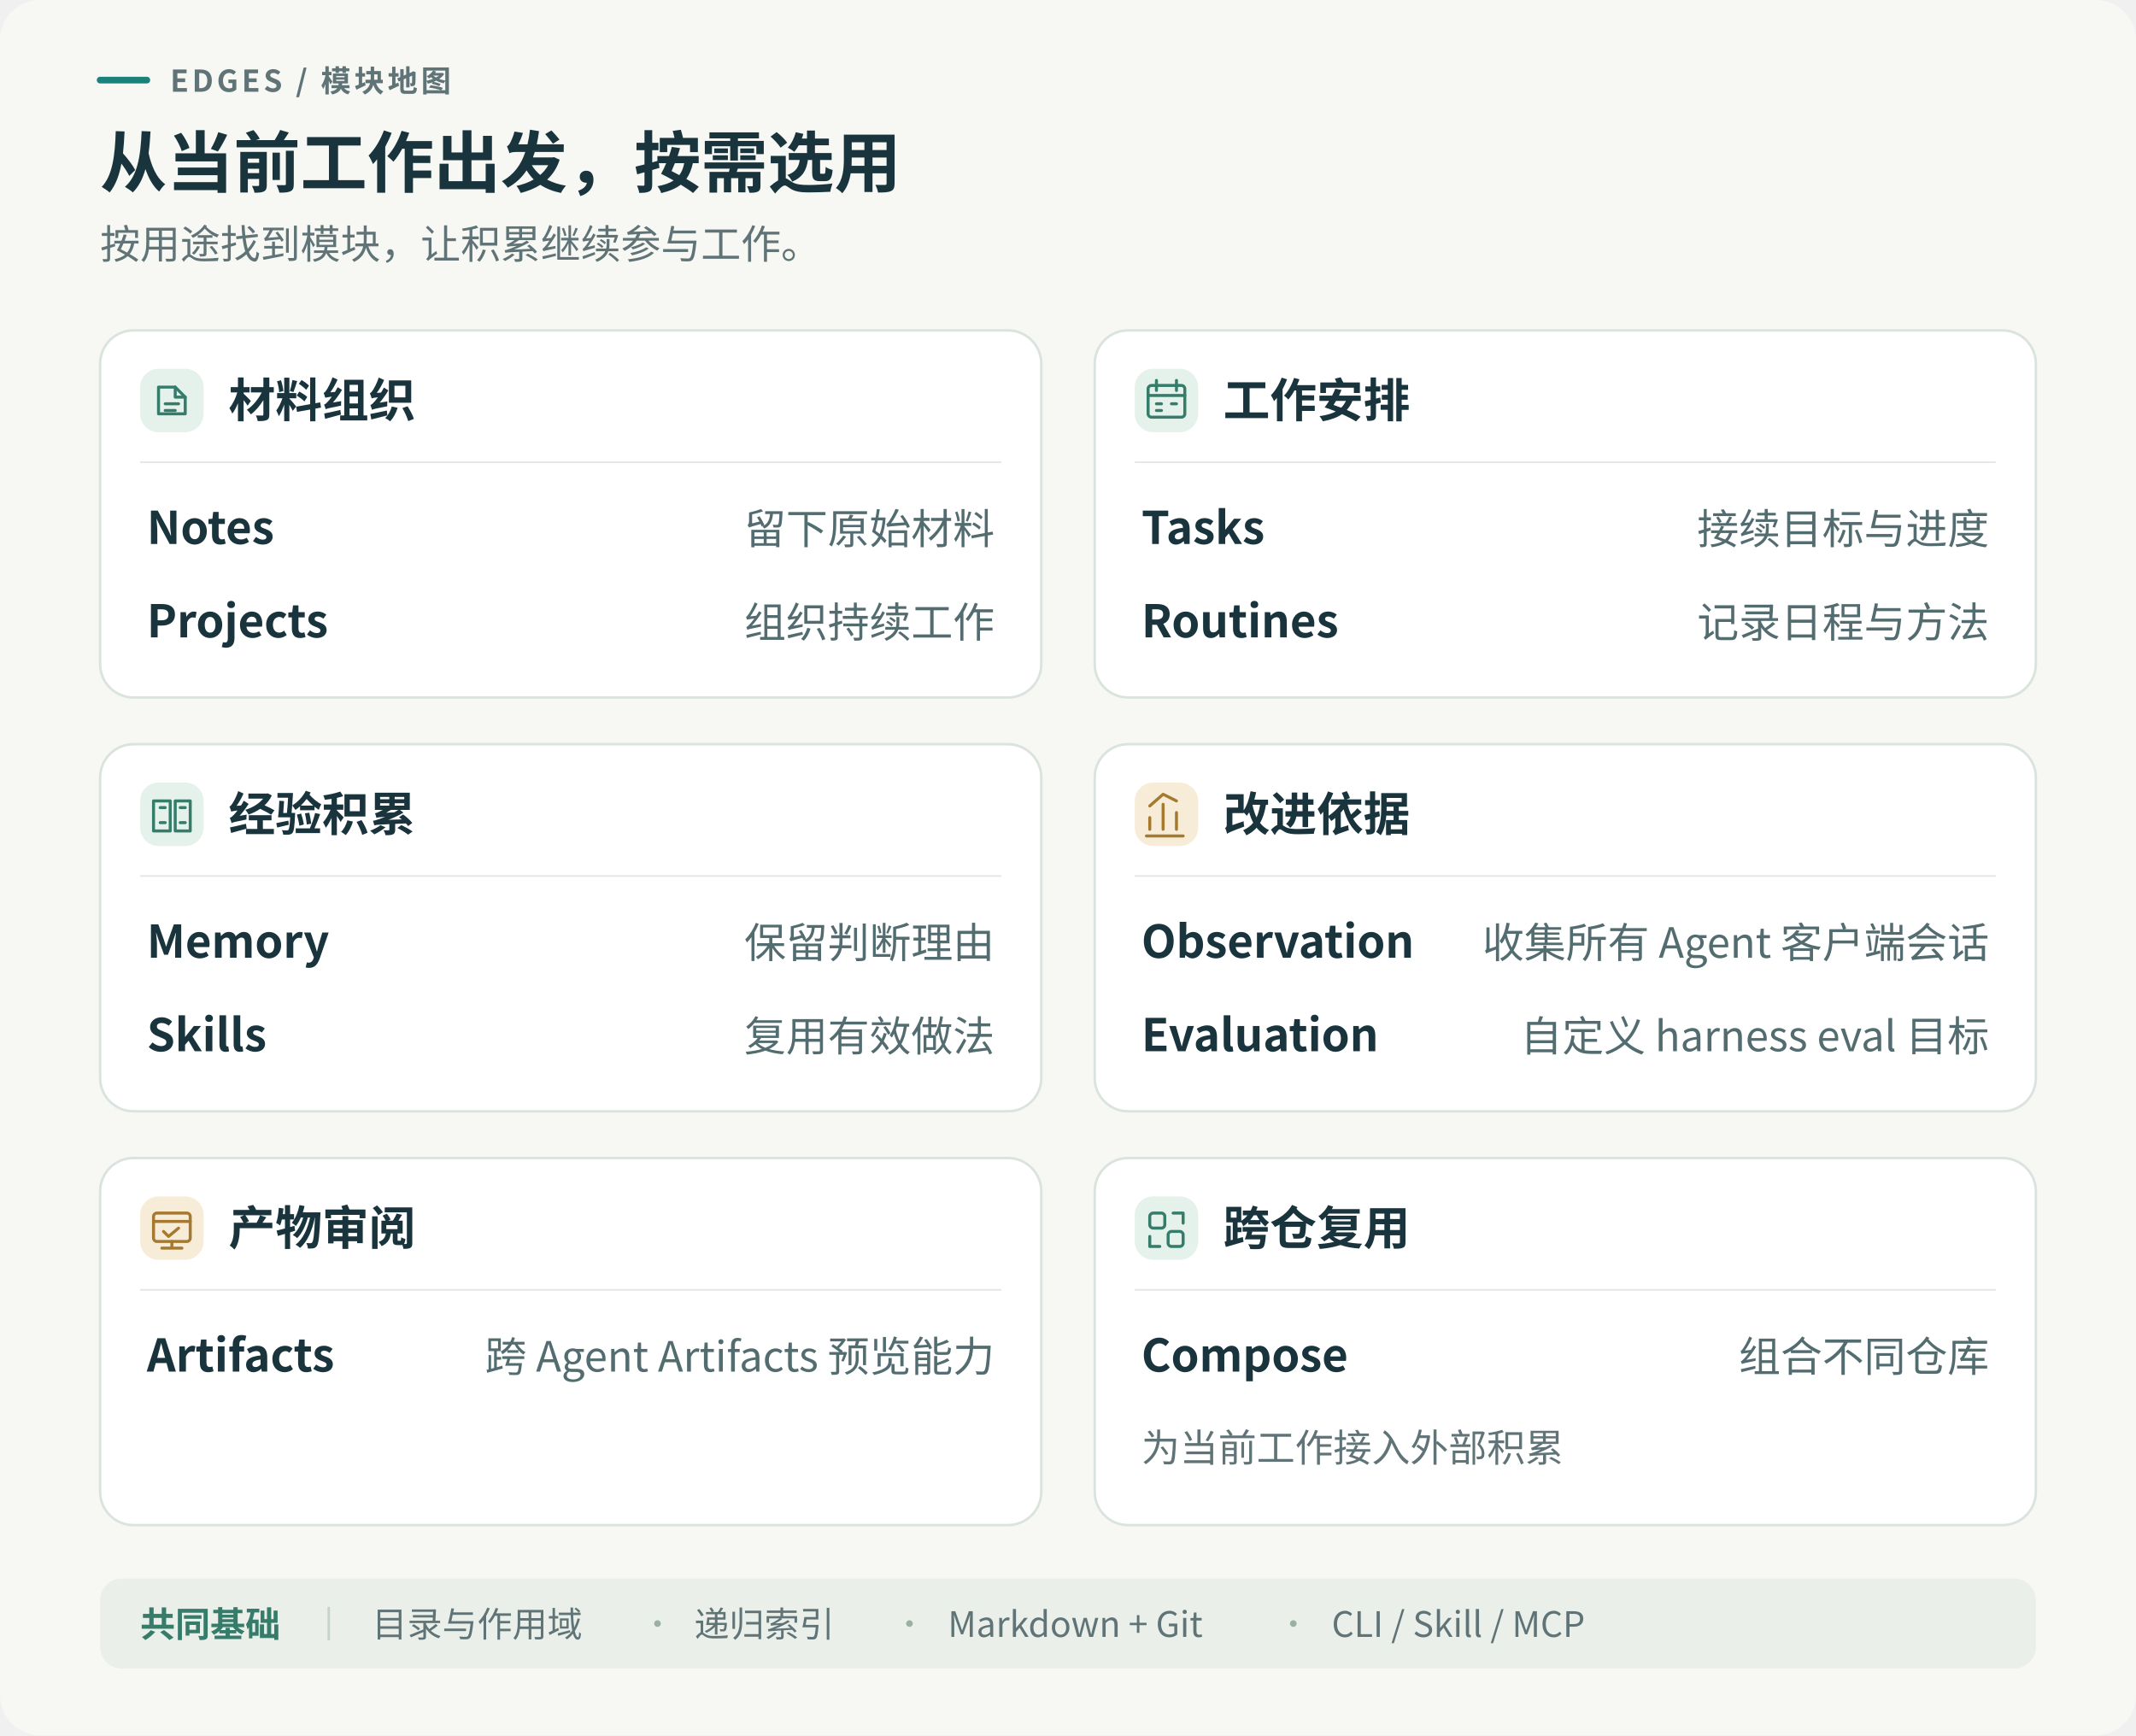
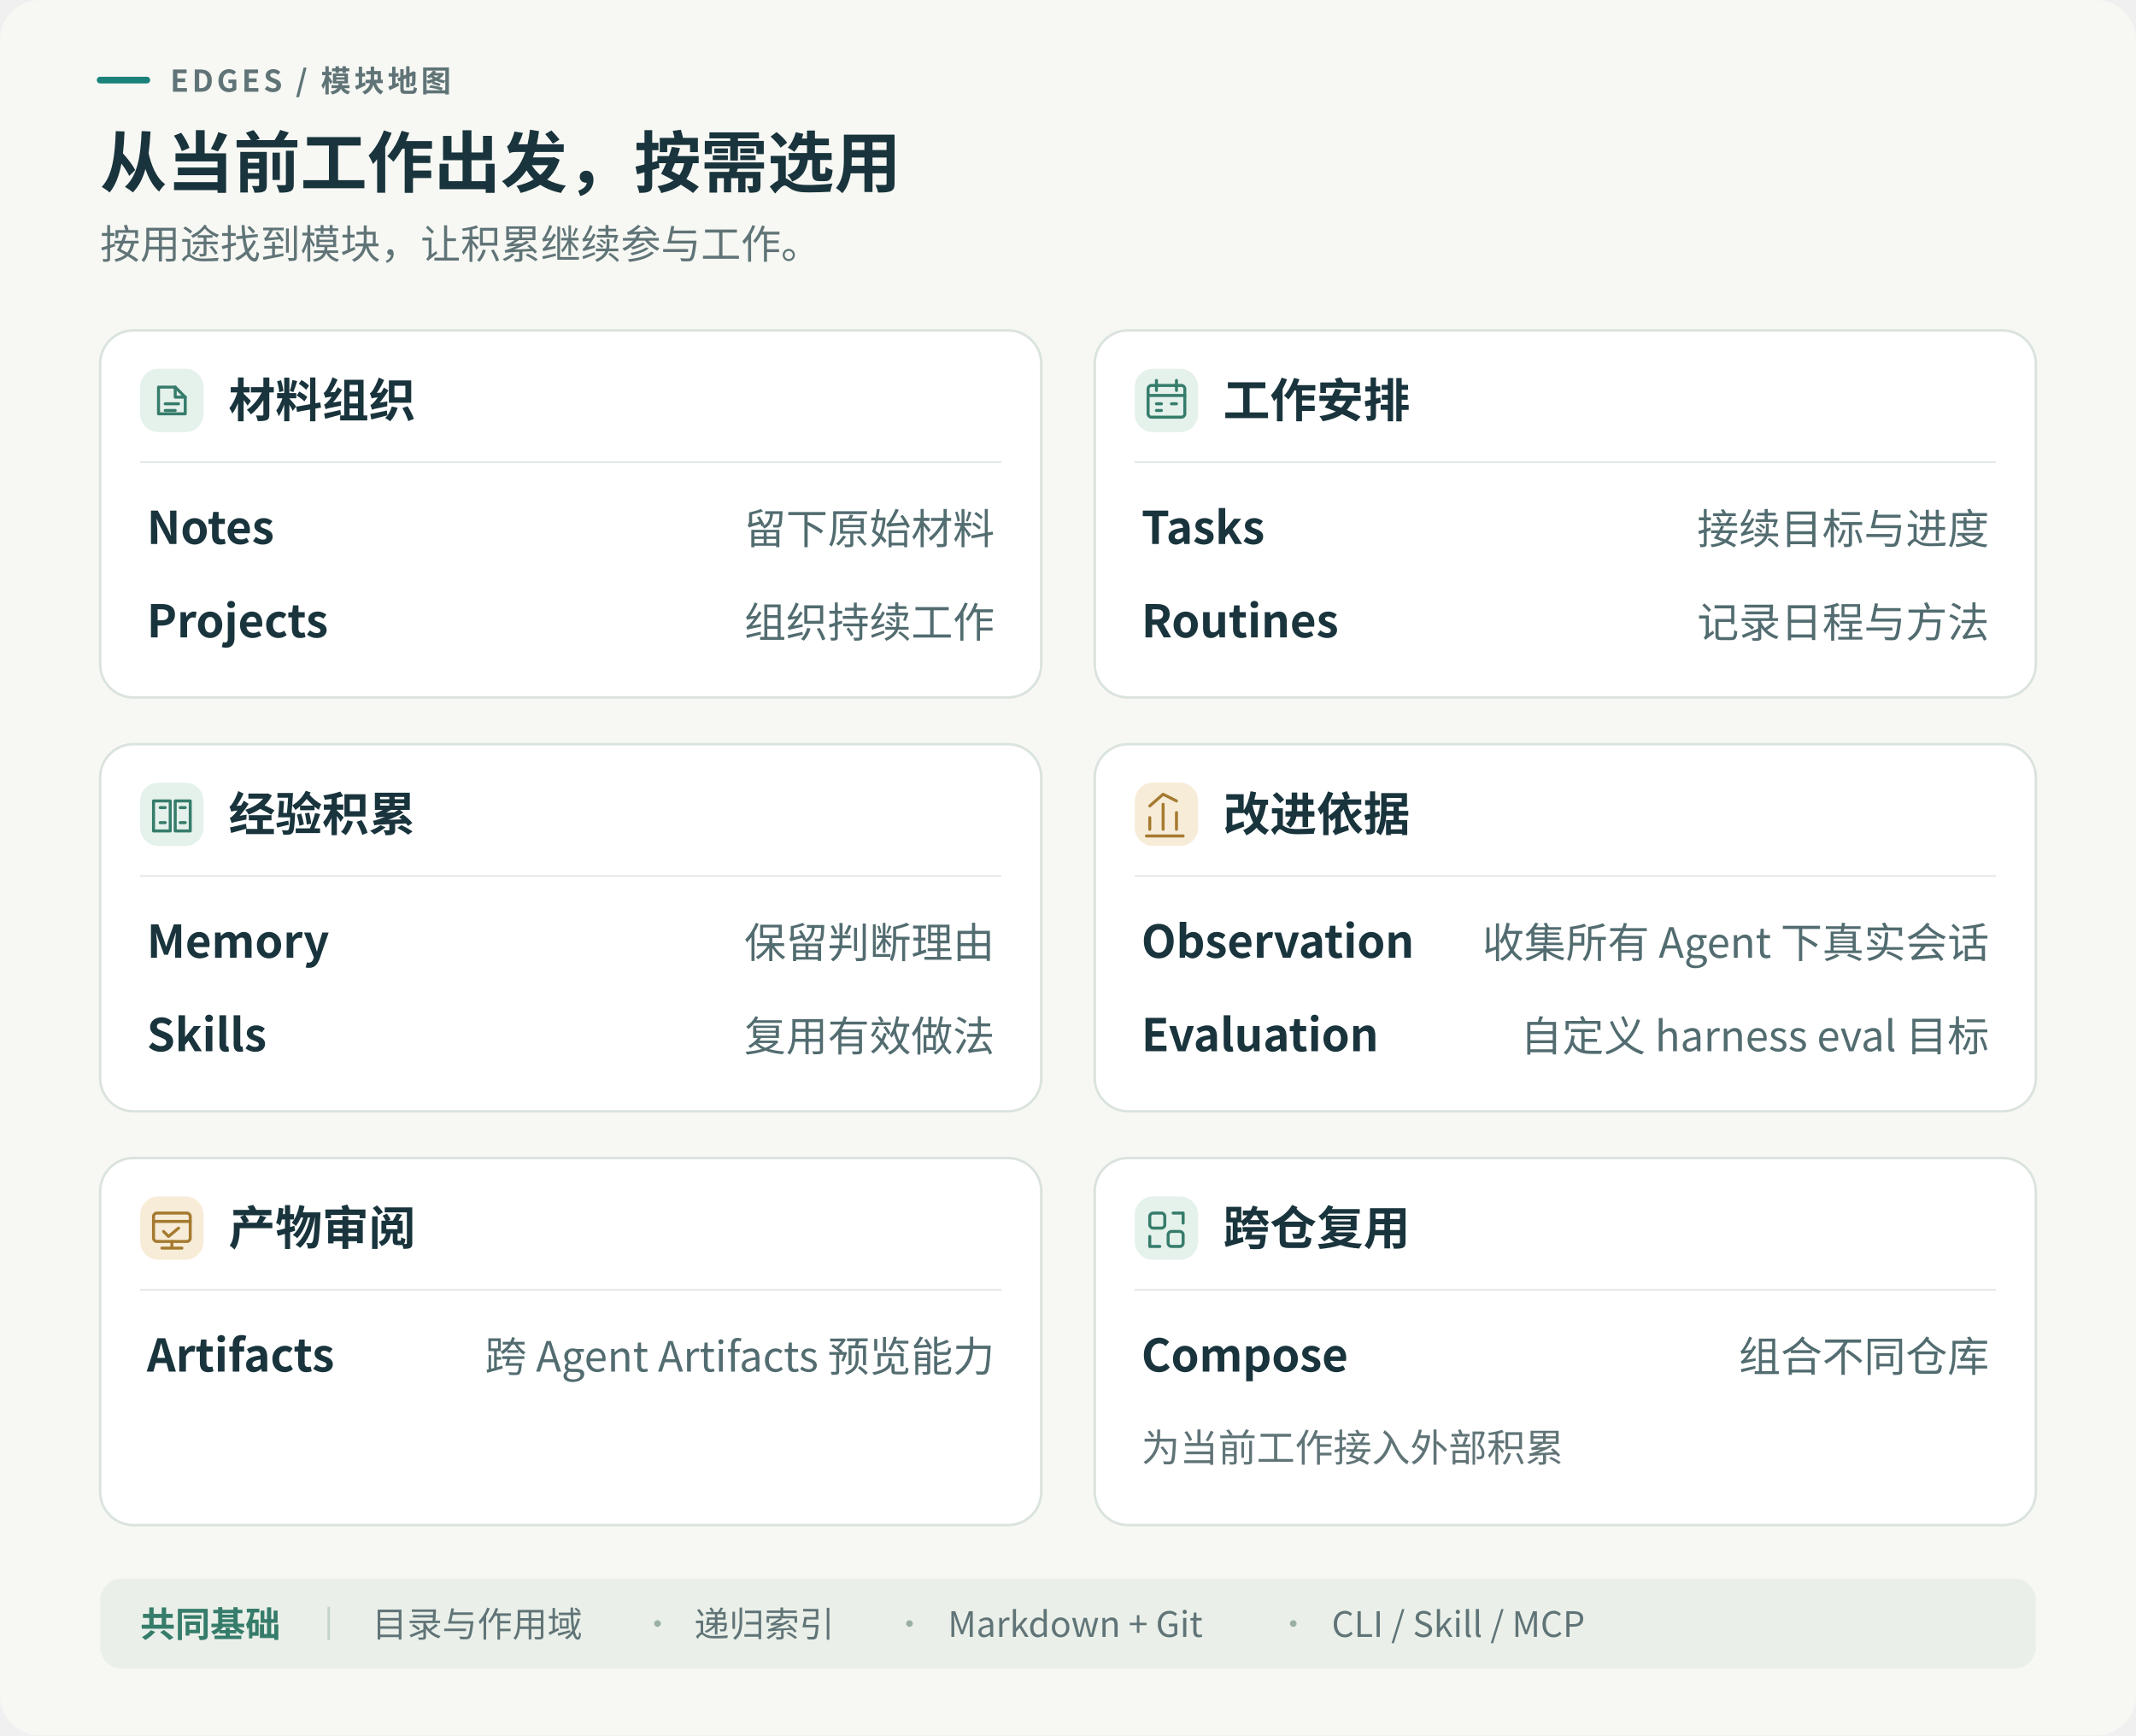
<svg xmlns="http://www.w3.org/2000/svg" width="1280" height="1040" viewBox="0 0 1280 1040" role="img" aria-labelledby="title description">
  <defs>
    <style>
      text { font-family: -apple-system, BlinkMacSystemFont, "Segoe UI", "PingFang SC", "Microsoft YaHei", "Noto Sans CJK SC", sans-serif; }
      .ink { fill: #19343c; }
      .muted { fill: #607477; }
      .heading { font-size: 28px; font-weight: 650; fill: #19343c; }
      .module { font-size: 27px; font-weight: 600; fill: #19343c; }
      .value { font-size: 25px; fill: #526c70; }
      .rule { stroke: #e3e8e4; stroke-width: 1; }
      .card { fill: #ffffff; stroke: #dae3dd; stroke-width: 1.5; }
      .teal-icon { fill: none; stroke: #367c6b; stroke-width: 1.8; stroke-linecap: round; stroke-linejoin: round; }
      .amber-icon { fill: none; stroke: #a57a30; stroke-width: 1.8; stroke-linecap: round; stroke-linejoin: round; }
    </style>
  </defs>
  <rect width="1280" height="1040" rx="24" fill="#f7f8f4" />
  <path d="M60 48h28" stroke="#1b817b" stroke-width="4" stroke-linecap="round" />
  <text x="102" y="55" class="muted" font-size="18" font-weight="600" letter-spacing="2">EDGES / 模块地图</text>
  <text x="60" y="112" class="ink" font-size="40" font-weight="650">从当前工作出发，按需选用</text>
  <text x="60" y="155" class="muted" font-size="24">按用途找到模块，让积累继续参与工作。</text>
  <rect x="60" y="198" width="564" height="220" rx="20" class="card" />
  <rect x="84" y="221" width="38" height="38" rx="11" fill="#e5f1eb" />
  <g class="teal-icon">
    <path d="M95 232h10l6 6v10H95z" />
    <path d="M105 232v6h6M99 242h8M99 246h6" />
  </g>
  <text x="137" y="250" class="heading">材料组织</text>
  <path d="M84 277h516" class="rule" />
  <text x="88" y="326" class="module">Notes</text>
  <text x="596" y="326" class="value" text-anchor="end">留下原始材料</text>
  <text x="88" y="382" class="module">Projects</text>
  <text x="596" y="382" class="value" text-anchor="end">组织持续工作</text>
  <rect x="656" y="198" width="564" height="220" rx="20" class="card" />
  <rect x="680" y="221" width="38" height="38" rx="11" fill="#e5f1eb" />
  <g class="teal-icon">
    <rect x="688" y="231" width="22" height="19" rx="2" />
    <path d="M693 228v6M705 228v6M688 237h22M693 242h3M702 242h3M693 246h3" />
  </g>
  <text x="733" y="250" class="heading">工作安排</text>
  <path d="M680 277h516" class="rule" />
  <text x="684" y="326" class="module">Tasks</text>
  <text x="1192" y="326" class="value" text-anchor="end">接续目标与进度</text>
  <text x="684" y="382" class="module">Routines</text>
  <text x="1192" y="382" class="value" text-anchor="end">记录日程与方法</text>
  <rect x="60" y="446" width="564" height="220" rx="20" class="card" />
  <rect x="84" y="469" width="38" height="38" rx="11" fill="#e5f1eb" />
  <g class="teal-icon">
    <path d="M92 480h10v18H92zM105 480h9v18h-9z" />
    <path d="M96 484h3M108 484h3M96 493h3M108 493h3" />
  </g>
  <text x="137" y="498" class="heading">经验积累</text>
  <path d="M84 525h516" class="rule" />
  <text x="88" y="574" class="module">Memory</text>
  <text x="596" y="574" class="value" text-anchor="end">保留判断理由</text>
  <text x="88" y="630" class="module">Skills</text>
  <text x="596" y="630" class="value" text-anchor="end">复用有效做法</text>
  <rect x="656" y="446" width="564" height="220" rx="20" class="card" />
  <rect x="680" y="469" width="38" height="38" rx="11" fill="#f7ecd8" />
  <g class="amber-icon">
    <path d="M689 497v-7M697 497v-15M705 497v-10M687 501h22" />
    <path d="m689 483 8-7 8 4" />
  </g>
  <text x="733" y="498" class="heading">改进依据</text>
  <path d="M680 525h516" class="rule" />
  <text x="684" y="574" class="module">Observation</text>
-   <text x="1192" y="574" class="value" text-anchor="end">收集所有 Agent 客户端会话</text>
+   <text x="1192" y="574" class="value" text-anchor="end">收集所有 Agent 下真实会话</text>
  <text x="684" y="630" class="module">Evaluation</text>
  <text x="1192" y="630" class="value" text-anchor="end">自定义 harness eval 目标</text>
  <rect x="60" y="694" width="564" height="220" rx="20" class="card" />
  <rect x="84" y="717" width="38" height="38" rx="11" fill="#f7ecd8" />
  <g class="amber-icon">
    <rect x="92" y="727" width="22" height="17" rx="2" />
    <path d="M92 732h22M97 748h12M103 744v4" />
    <path d="m98 738 3 3 6-5" />
  </g>
  <text x="137" y="746" class="heading">产物审阅</text>
  <path d="M84 773h516" class="rule" />
  <text x="88" y="822" class="module">Artifacts</text>
  <text x="596" y="822" class="value" text-anchor="end">跨 Agent Artifacts 预览能力</text>
  <rect x="656" y="694" width="564" height="220" rx="20" class="card" />
  <rect x="680" y="717" width="38" height="38" rx="11" fill="#e5f1eb" />
  <g class="teal-icon">
    <rect x="689" y="727" width="9" height="9" rx="2" />
    <rect x="700" y="738" width="9" height="9" rx="2" />
    <path d="M703 727h6v6M689 741v6h6" />
  </g>
  <text x="733" y="746" class="heading">跨仓复用</text>
  <path d="M680 773h516" class="rule" />
  <text x="684" y="822" class="module">Compose</text>
  <text x="1192" y="822" class="value" text-anchor="end">组合不同仓库</text>
  <text x="684" y="876" class="muted" font-size="23">为当前工作接入外部积累</text>
  <rect x="60" y="946" width="1160" height="54" rx="13" fill="#eaf0e9" />
  <text x="84" y="981" fill="#367c6b" font-size="21" font-weight="650">共同基础</text>
  <path d="M197 963v20" stroke="#c4d4c9" stroke-width="1.5" />
  <text x="223" y="981" class="muted" font-size="21">目录与作用域</text>
  <circle cx="394" cy="973" r="2" fill="#9ab0a3" />
  <text x="416" y="981" class="muted" font-size="21">递归索引</text>
  <circle cx="545" cy="973" r="2" fill="#9ab0a3" />
  <text x="568" y="981" class="muted" font-size="21">Markdown + Git</text>
  <circle cx="775" cy="973" r="2" fill="#9ab0a3" />
  <text x="798" y="981" class="muted" font-size="21">CLI / Skill / MCP</text>
</svg>
